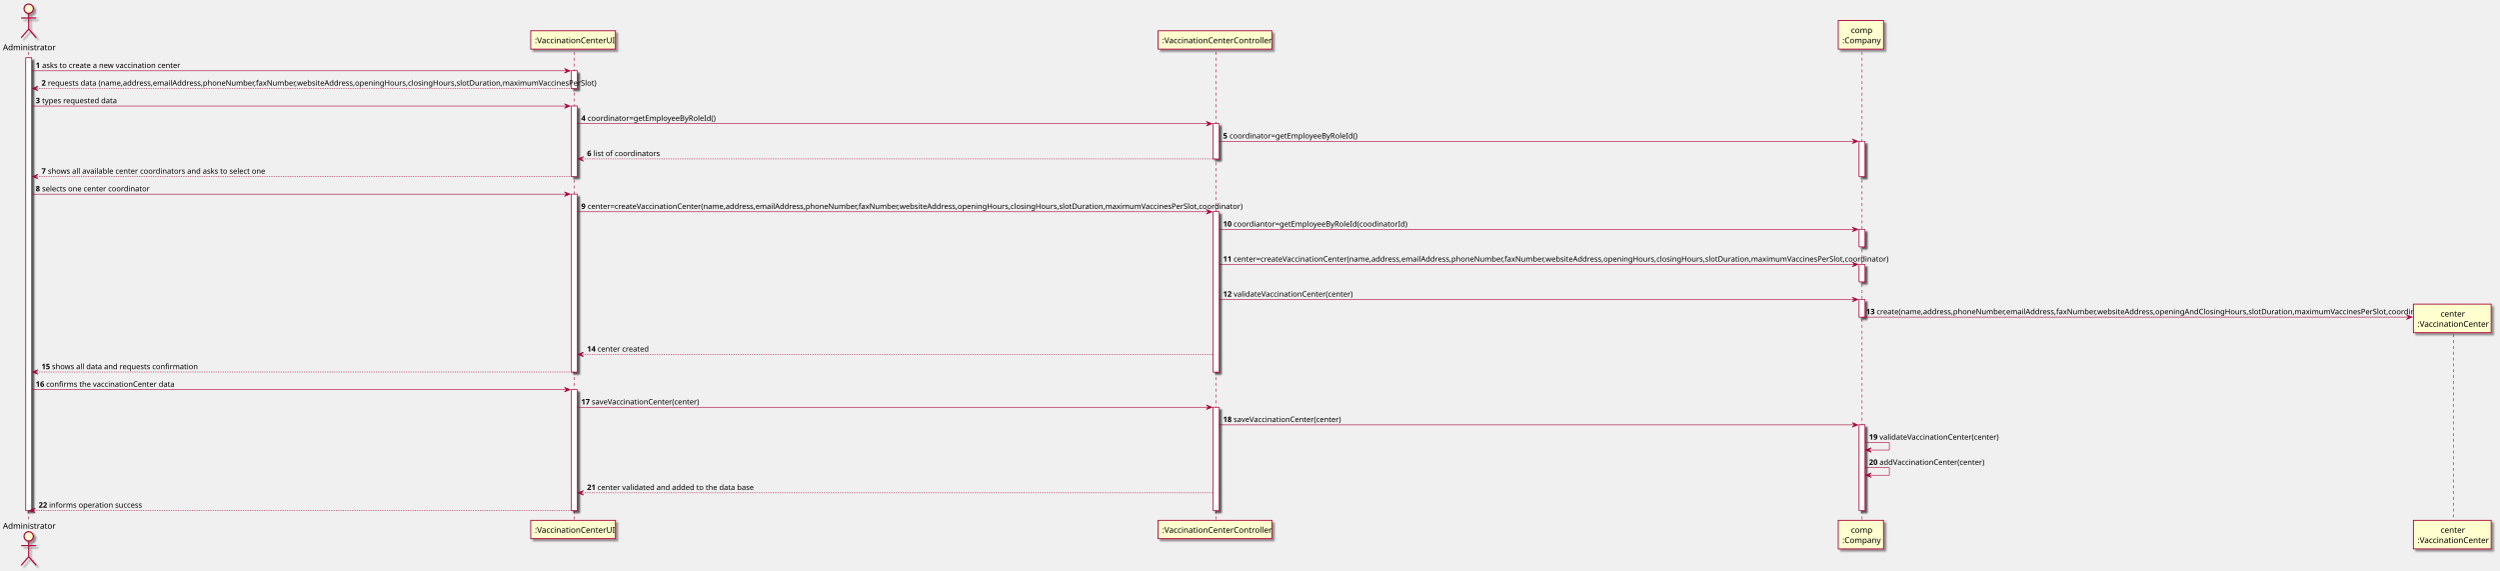
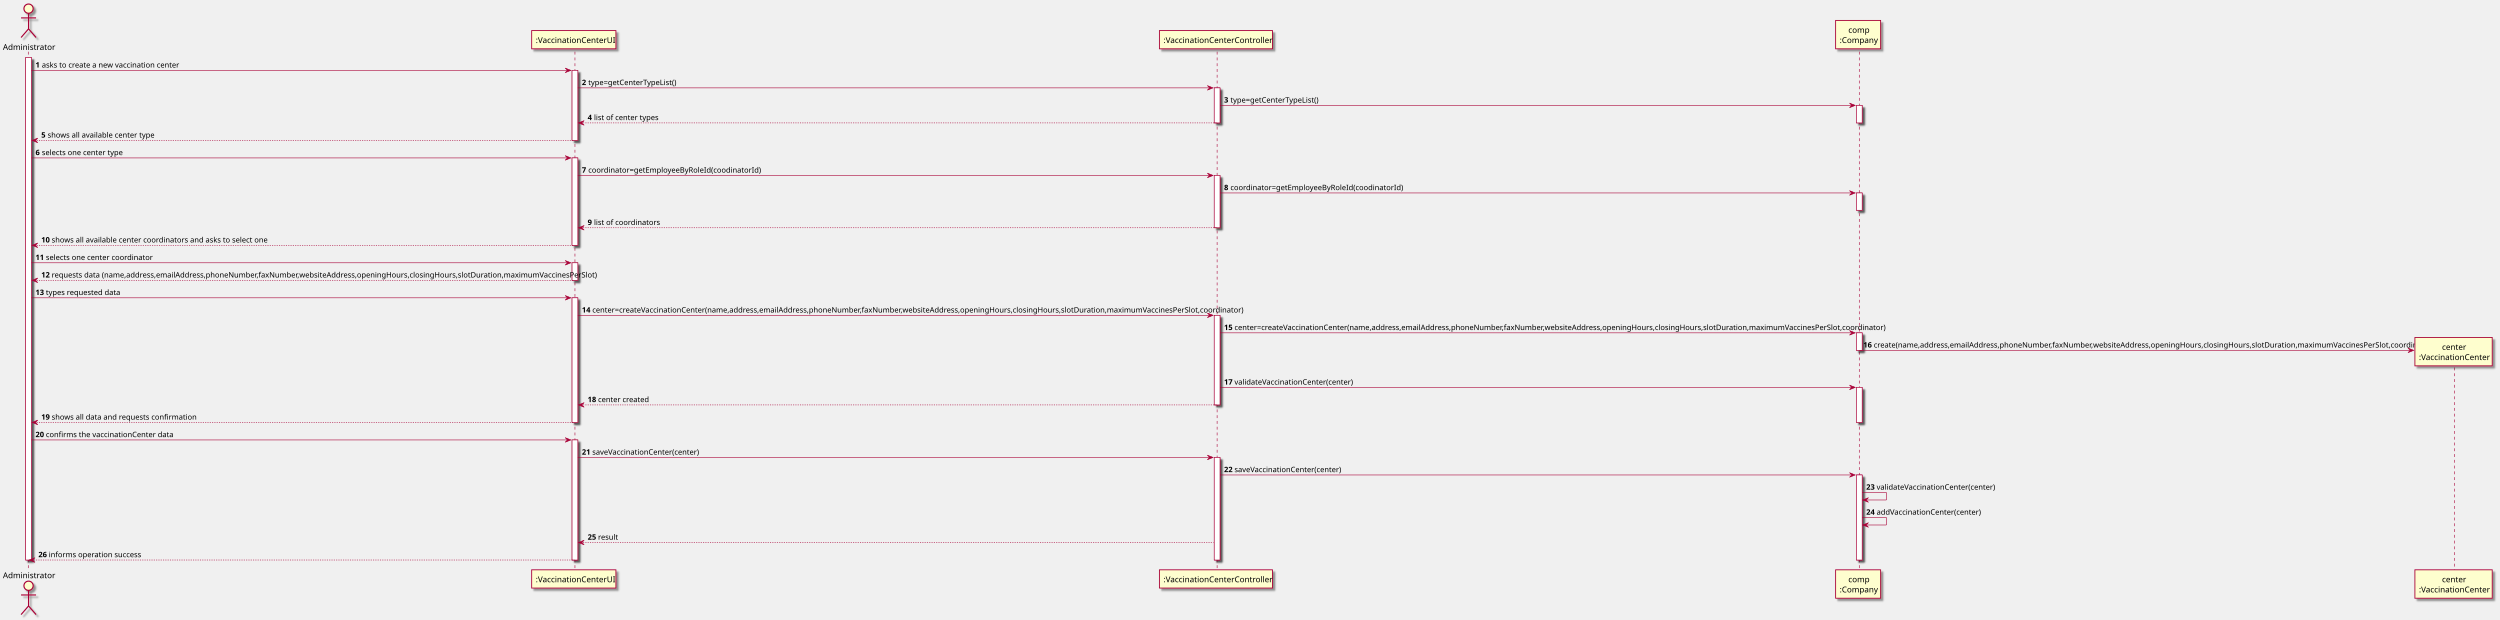
- <svg xmlns="http://www.w3.org/2000/svg" contentScriptType="application/ecmascript" contentStyleType="text/css" height="982px" preserveAspectRatio="none" style="width:4306px;height:982px;background:#FFFFFF;" version="1.1" viewBox="0 0 4306 982" width="4306px" zoomAndPan="magnify">
+ <svg xmlns="http://www.w3.org/2000/svg" contentScriptType="application/ecmascript" contentStyleType="text/css" height="1074px" preserveAspectRatio="none" style="width:4333px;height:1074px;background:#FFFFFF;" version="1.1" viewBox="0 0 4333 1074" width="4333px" zoomAndPan="magnify">
  <defs>
-     <filter height="300%" id="fwfasmunffgf4" width="300%" x="-1" y="-1">
+     <filter height="300%" id="f1hlmg6zizc2em" width="300%" x="-1" y="-1">
      <feGaussianBlur result="blurOut" stdDeviation="2.0" />
      <feColorMatrix in="blurOut" result="blurOut2" type="matrix" values="0 0 0 0 0 0 0 0 0 0 0 0 0 0 0 0 0 0 .4 0" />
      <feOffset dx="4.0" dy="4.0" in="blurOut2" result="blurOut3" />
      <feBlend in="SourceGraphic" in2="blurOut3" mode="normal" />
    </filter>
  </defs>
  <g>
-     <rect fill="#FFFFFF" filter="url(#fwfasmunffgf4)" height="779.602" style="stroke:#A80036;stroke-width:1.0;" width="10" x="44.5" y="99.609" />
-     <rect fill="#FFFFFF" filter="url(#fwfasmunffgf4)" height="30.352" style="stroke:#A80036;stroke-width:1.0;" width="10" x="984.5" y="121.961" />
-     <rect fill="#FFFFFF" filter="url(#fwfasmunffgf4)" height="121.406" style="stroke:#A80036;stroke-width:1.0;" width="10" x="984.5" y="182.664" />
-     <rect fill="#FFFFFF" filter="url(#fwfasmunffgf4)" height="306.328" style="stroke:#A80036;stroke-width:1.0;" width="10" x="984.5" y="334.422" />
-     <rect fill="#FFFFFF" filter="url(#fwfasmunffgf4)" height="208.109" style="stroke:#A80036;stroke-width:1.0;" width="10" x="984.5" y="671.102" />
-     <rect fill="#FFFFFF" filter="url(#fwfasmunffgf4)" height="60.703" style="stroke:#A80036;stroke-width:1.0;" width="10" x="2090.5" y="213.016" />
-     <rect fill="#FFFFFF" filter="url(#fwfasmunffgf4)" height="275.977" style="stroke:#A80036;stroke-width:1.0;" width="10" x="2090.5" y="364.773" />
-     <rect fill="#FFFFFF" filter="url(#fwfasmunffgf4)" height="177.758" style="stroke:#A80036;stroke-width:1.0;" width="10" x="2090.5" y="701.453" />
-     <rect fill="#FFFFFF" filter="url(#fwfasmunffgf4)" height="60.703" style="stroke:#A80036;stroke-width:1.0;" width="10" x="3203.5" y="243.367" />
-     <rect fill="#FFFFFF" filter="url(#fwfasmunffgf4)" height="30" style="stroke:#A80036;stroke-width:1.0;" width="10" x="3203.5" y="395.125" />
-     <rect fill="#FFFFFF" filter="url(#fwfasmunffgf4)" height="30" style="stroke:#A80036;stroke-width:1.0;" width="10" x="3203.5" y="455.477" />
-     <rect fill="#FFFFFF" filter="url(#fwfasmunffgf4)" height="30.352" style="stroke:#A80036;stroke-width:1.0;" width="10" x="3203.5" y="515.828" />
-     <rect fill="#FFFFFF" filter="url(#fwfasmunffgf4)" height="147.406" style="stroke:#A80036;stroke-width:1.0;" width="10" x="3203.5" y="731.805" />
-     <line style="stroke:#A80036;stroke-width:1.0;stroke-dasharray:5.0,5.0;" x1="49" x2="49" y1="89.609" y2="897.211" />
-     <line style="stroke:#A80036;stroke-width:1.0;stroke-dasharray:5.0,5.0;" x1="989.5" x2="989.5" y1="89.609" y2="897.211" />
-     <line style="stroke:#A80036;stroke-width:1.0;stroke-dasharray:5.0,5.0;" x1="2095.5" x2="2095.5" y1="89.609" y2="897.211" />
-     <line style="stroke:#A80036;stroke-width:1.0;stroke-dasharray:5.0,5.0;" x1="3208.5" x2="3208.5" y1="89.609" y2="897.211" />
-     <line style="stroke:#A80036;stroke-width:1.0;stroke-dasharray:5.0,5.0;" x1="4227.5" x2="4227.5" y1="565.938" y2="897.211" />
+     <rect fill="#FFFFFF" filter="url(#f1hlmg6zizc2em)" height="871.008" style="stroke:#A80036;stroke-width:1.0;" width="10" x="44.5" y="99.609" />
+     <rect fill="#FFFFFF" filter="url(#f1hlmg6zizc2em)" height="121.406" style="stroke:#A80036;stroke-width:1.0;" width="10" x="991.5" y="121.961" />
+     <rect fill="#FFFFFF" filter="url(#f1hlmg6zizc2em)" height="151.406" style="stroke:#A80036;stroke-width:1.0;" width="10" x="991.5" y="273.719" />
+     <rect fill="#FFFFFF" filter="url(#f1hlmg6zizc2em)" height="30.352" style="stroke:#A80036;stroke-width:1.0;" width="10" x="991.5" y="455.477" />
+     <rect fill="#FFFFFF" filter="url(#f1hlmg6zizc2em)" height="215.977" style="stroke:#A80036;stroke-width:1.0;" width="10" x="991.5" y="516.18" />
+     <rect fill="#FFFFFF" filter="url(#f1hlmg6zizc2em)" height="208.109" style="stroke:#A80036;stroke-width:1.0;" width="10" x="991.5" y="762.508" />
+     <rect fill="#FFFFFF" filter="url(#f1hlmg6zizc2em)" height="60.703" style="stroke:#A80036;stroke-width:1.0;" width="10" x="2104.5" y="152.312" />
+     <rect fill="#FFFFFF" filter="url(#f1hlmg6zizc2em)" height="90.703" style="stroke:#A80036;stroke-width:1.0;" width="10" x="2104.5" y="304.07" />
+     <rect fill="#FFFFFF" filter="url(#f1hlmg6zizc2em)" height="155.273" style="stroke:#A80036;stroke-width:1.0;" width="10" x="2104.5" y="546.531" />
+     <rect fill="#FFFFFF" filter="url(#f1hlmg6zizc2em)" height="177.758" style="stroke:#A80036;stroke-width:1.0;" width="10" x="2104.5" y="792.859" />
+     <rect fill="#FFFFFF" filter="url(#f1hlmg6zizc2em)" height="30.352" style="stroke:#A80036;stroke-width:1.0;" width="10" x="3217.5" y="182.664" />
+     <rect fill="#FFFFFF" filter="url(#f1hlmg6zizc2em)" height="30" style="stroke:#A80036;stroke-width:1.0;" width="10" x="3217.5" y="334.422" />
+     <rect fill="#FFFFFF" filter="url(#f1hlmg6zizc2em)" height="30.352" style="stroke:#A80036;stroke-width:1.0;" width="10" x="3217.5" y="576.883" />
+     <rect fill="#FFFFFF" filter="url(#f1hlmg6zizc2em)" height="60.703" style="stroke:#A80036;stroke-width:1.0;" width="10" x="3217.5" y="671.453" />
+     <rect fill="#FFFFFF" filter="url(#f1hlmg6zizc2em)" height="147.406" style="stroke:#A80036;stroke-width:1.0;" width="10" x="3217.5" y="823.211" />
+     <line style="stroke:#A80036;stroke-width:1.0;stroke-dasharray:5.0,5.0;" x1="49" x2="49" y1="89.609" y2="988.617" />
+     <line style="stroke:#A80036;stroke-width:1.0;stroke-dasharray:5.0,5.0;" x1="996.5" x2="996.5" y1="89.609" y2="988.617" />
+     <line style="stroke:#A80036;stroke-width:1.0;stroke-dasharray:5.0,5.0;" x1="2109.5" x2="2109.5" y1="89.609" y2="988.617" />
+     <line style="stroke:#A80036;stroke-width:1.0;stroke-dasharray:5.0,5.0;" x1="3222.5" x2="3222.5" y1="89.609" y2="988.617" />
+     <line style="stroke:#A80036;stroke-width:1.0;stroke-dasharray:5.0,5.0;" x1="4254.5" x2="4254.5" y1="626.992" y2="988.617" />
    <text fill="#000000" font-family="sans-serif" font-size="14" lengthAdjust="spacing" textLength="83" x="5" y="86.533">Administrator</text>
-     <ellipse cx="49.5" cy="15" fill="#FEFECE" filter="url(#fwfasmunffgf4)" rx="8" ry="8" style="stroke:#A80036;stroke-width:2.0;" />
-     <path d="M49.5,23 L49.5,50 M36.5,31 L62.5,31 M49.5,50 L36.5,65 M49.5,50 L62.5,65 " fill="none" filter="url(#fwfasmunffgf4)" style="stroke:#A80036;stroke-width:2.0;" />
-     <text fill="#000000" font-family="sans-serif" font-size="14" lengthAdjust="spacing" textLength="83" x="5" y="910.744">Administrator</text>
-     <ellipse cx="49.5" cy="923.82" fill="#FEFECE" filter="url(#fwfasmunffgf4)" rx="8" ry="8" style="stroke:#A80036;stroke-width:2.0;" />
-     <path d="M49.5,931.82 L49.5,958.82 M36.5,939.82 L62.5,939.82 M49.5,958.82 L36.5,973.82 M49.5,958.82 L62.5,973.82 " fill="none" filter="url(#fwfasmunffgf4)" style="stroke:#A80036;stroke-width:2.0;" />
-     <rect fill="#FEFECE" filter="url(#fwfasmunffgf4)" height="31.609" style="stroke:#A80036;stroke-width:1.5;" width="146" x="914.5" y="53" />
-     <text fill="#000000" font-family="sans-serif" font-size="14" lengthAdjust="spacing" textLength="132" x="921.5" y="74.533">:VaccinationCenterUI</text>
-     <rect fill="#FEFECE" filter="url(#fwfasmunffgf4)" height="31.609" style="stroke:#A80036;stroke-width:1.5;" width="146" x="914.5" y="896.211" />
-     <text fill="#000000" font-family="sans-serif" font-size="14" lengthAdjust="spacing" textLength="132" x="921.5" y="917.744">:VaccinationCenterUI</text>
-     <rect fill="#FEFECE" filter="url(#fwfasmunffgf4)" height="31.609" style="stroke:#A80036;stroke-width:1.5;" width="196" x="1995.5" y="53" />
-     <text fill="#000000" font-family="sans-serif" font-size="14" lengthAdjust="spacing" textLength="182" x="2002.5" y="74.533">:VaccinationCenterController</text>
-     <rect fill="#FEFECE" filter="url(#fwfasmunffgf4)" height="31.609" style="stroke:#A80036;stroke-width:1.5;" width="196" x="1995.5" y="896.211" />
-     <text fill="#000000" font-family="sans-serif" font-size="14" lengthAdjust="spacing" textLength="182" x="2002.5" y="917.744">:VaccinationCenterController</text>
-     <rect fill="#FEFECE" filter="url(#fwfasmunffgf4)" height="49.219" style="stroke:#A80036;stroke-width:1.5;" width="78" x="3167.5" y="35.391" />
-     <text fill="#000000" font-family="sans-serif" font-size="14" lengthAdjust="spacing" textLength="34" x="3189.5" y="56.924">comp</text>
-     <text fill="#000000" font-family="sans-serif" font-size="14" lengthAdjust="spacing" textLength="64" x="3174.5" y="74.533">:Company</text>
-     <rect fill="#FEFECE" filter="url(#fwfasmunffgf4)" height="49.219" style="stroke:#A80036;stroke-width:1.5;" width="78" x="3167.5" y="896.211" />
-     <text fill="#000000" font-family="sans-serif" font-size="14" lengthAdjust="spacing" textLength="34" x="3189.5" y="917.744">comp</text>
-     <text fill="#000000" font-family="sans-serif" font-size="14" lengthAdjust="spacing" textLength="64" x="3174.5" y="935.354">:Company</text>
-     <rect fill="#FEFECE" filter="url(#fwfasmunffgf4)" height="49.219" style="stroke:#A80036;stroke-width:1.5;" width="134" x="4158.5" y="896.211" />
-     <text fill="#000000" font-family="sans-serif" font-size="14" lengthAdjust="spacing" textLength="40" x="4205.5" y="917.744">center</text>
-     <text fill="#000000" font-family="sans-serif" font-size="14" lengthAdjust="spacing" textLength="120" x="4165.5" y="935.354">:VaccinationCenter</text>
-     <rect fill="#FFFFFF" filter="url(#fwfasmunffgf4)" height="779.602" style="stroke:#A80036;stroke-width:1.0;" width="10" x="44.5" y="99.609" />
-     <rect fill="#FFFFFF" filter="url(#fwfasmunffgf4)" height="30.352" style="stroke:#A80036;stroke-width:1.0;" width="10" x="984.5" y="121.961" />
-     <rect fill="#FFFFFF" filter="url(#fwfasmunffgf4)" height="121.406" style="stroke:#A80036;stroke-width:1.0;" width="10" x="984.5" y="182.664" />
-     <rect fill="#FFFFFF" filter="url(#fwfasmunffgf4)" height="306.328" style="stroke:#A80036;stroke-width:1.0;" width="10" x="984.5" y="334.422" />
-     <rect fill="#FFFFFF" filter="url(#fwfasmunffgf4)" height="208.109" style="stroke:#A80036;stroke-width:1.0;" width="10" x="984.5" y="671.102" />
-     <rect fill="#FFFFFF" filter="url(#fwfasmunffgf4)" height="60.703" style="stroke:#A80036;stroke-width:1.0;" width="10" x="2090.5" y="213.016" />
-     <rect fill="#FFFFFF" filter="url(#fwfasmunffgf4)" height="275.977" style="stroke:#A80036;stroke-width:1.0;" width="10" x="2090.5" y="364.773" />
-     <rect fill="#FFFFFF" filter="url(#fwfasmunffgf4)" height="177.758" style="stroke:#A80036;stroke-width:1.0;" width="10" x="2090.5" y="701.453" />
-     <rect fill="#FFFFFF" filter="url(#fwfasmunffgf4)" height="60.703" style="stroke:#A80036;stroke-width:1.0;" width="10" x="3203.5" y="243.367" />
-     <rect fill="#FFFFFF" filter="url(#fwfasmunffgf4)" height="30" style="stroke:#A80036;stroke-width:1.0;" width="10" x="3203.5" y="395.125" />
-     <rect fill="#FFFFFF" filter="url(#fwfasmunffgf4)" height="30" style="stroke:#A80036;stroke-width:1.0;" width="10" x="3203.5" y="455.477" />
-     <rect fill="#FFFFFF" filter="url(#fwfasmunffgf4)" height="30.352" style="stroke:#A80036;stroke-width:1.0;" width="10" x="3203.5" y="515.828" />
-     <rect fill="#FFFFFF" filter="url(#fwfasmunffgf4)" height="147.406" style="stroke:#A80036;stroke-width:1.0;" width="10" x="3203.5" y="731.805" />
-     <polygon fill="#A80036" points="972.5,117.961,982.5,121.961,972.5,125.961,976.5,121.961" style="stroke:#A80036;stroke-width:1.0;" />
-     <line style="stroke:#A80036;stroke-width:1.0;" x1="54.5" x2="978.5" y1="121.961" y2="121.961" />
+     <ellipse cx="49.5" cy="15" fill="#FEFECE" filter="url(#f1hlmg6zizc2em)" rx="8" ry="8" style="stroke:#A80036;stroke-width:2.0;" />
+     <path d="M49.5,23 L49.5,50 M36.5,31 L62.5,31 M49.5,50 L36.5,65 M49.5,50 L62.5,65 " fill="none" filter="url(#f1hlmg6zizc2em)" style="stroke:#A80036;stroke-width:2.0;" />
+     <text fill="#000000" font-family="sans-serif" font-size="14" lengthAdjust="spacing" textLength="83" x="5" y="1002.15">Administrator</text>
+     <ellipse cx="49.5" cy="1015.227" fill="#FEFECE" filter="url(#f1hlmg6zizc2em)" rx="8" ry="8" style="stroke:#A80036;stroke-width:2.0;" />
+     <path d="M49.5,1023.227 L49.5,1050.227 M36.5,1031.227 L62.5,1031.227 M49.5,1050.227 L36.5,1065.227 M49.5,1050.227 L62.5,1065.227 " fill="none" filter="url(#f1hlmg6zizc2em)" style="stroke:#A80036;stroke-width:2.0;" />
+     <rect fill="#FEFECE" filter="url(#f1hlmg6zizc2em)" height="31.609" style="stroke:#A80036;stroke-width:1.5;" width="146" x="921.5" y="53" />
+     <text fill="#000000" font-family="sans-serif" font-size="14" lengthAdjust="spacing" textLength="132" x="928.5" y="74.533">:VaccinationCenterUI</text>
+     <rect fill="#FEFECE" filter="url(#f1hlmg6zizc2em)" height="31.609" style="stroke:#A80036;stroke-width:1.5;" width="146" x="921.5" y="987.617" />
+     <text fill="#000000" font-family="sans-serif" font-size="14" lengthAdjust="spacing" textLength="132" x="928.5" y="1009.15">:VaccinationCenterUI</text>
+     <rect fill="#FEFECE" filter="url(#f1hlmg6zizc2em)" height="31.609" style="stroke:#A80036;stroke-width:1.5;" width="196" x="2009.5" y="53" />
+     <text fill="#000000" font-family="sans-serif" font-size="14" lengthAdjust="spacing" textLength="182" x="2016.5" y="74.533">:VaccinationCenterController</text>
+     <rect fill="#FEFECE" filter="url(#f1hlmg6zizc2em)" height="31.609" style="stroke:#A80036;stroke-width:1.5;" width="196" x="2009.5" y="987.617" />
+     <text fill="#000000" font-family="sans-serif" font-size="14" lengthAdjust="spacing" textLength="182" x="2016.5" y="1009.15">:VaccinationCenterController</text>
+     <rect fill="#FEFECE" filter="url(#f1hlmg6zizc2em)" height="49.219" style="stroke:#A80036;stroke-width:1.5;" width="78" x="3181.5" y="35.391" />
+     <text fill="#000000" font-family="sans-serif" font-size="14" lengthAdjust="spacing" textLength="34" x="3203.5" y="56.924">comp</text>
+     <text fill="#000000" font-family="sans-serif" font-size="14" lengthAdjust="spacing" textLength="64" x="3188.5" y="74.533">:Company</text>
+     <rect fill="#FEFECE" filter="url(#f1hlmg6zizc2em)" height="49.219" style="stroke:#A80036;stroke-width:1.5;" width="78" x="3181.5" y="987.617" />
+     <text fill="#000000" font-family="sans-serif" font-size="14" lengthAdjust="spacing" textLength="34" x="3203.5" y="1009.15">comp</text>
+     <text fill="#000000" font-family="sans-serif" font-size="14" lengthAdjust="spacing" textLength="64" x="3188.5" y="1026.76">:Company</text>
+     <rect fill="#FEFECE" filter="url(#f1hlmg6zizc2em)" height="49.219" style="stroke:#A80036;stroke-width:1.5;" width="134" x="4185.5" y="987.617" />
+     <text fill="#000000" font-family="sans-serif" font-size="14" lengthAdjust="spacing" textLength="40" x="4232.5" y="1009.15">center</text>
+     <text fill="#000000" font-family="sans-serif" font-size="14" lengthAdjust="spacing" textLength="120" x="4192.5" y="1026.76">:VaccinationCenter</text>
+     <rect fill="#FFFFFF" filter="url(#f1hlmg6zizc2em)" height="871.008" style="stroke:#A80036;stroke-width:1.0;" width="10" x="44.5" y="99.609" />
+     <rect fill="#FFFFFF" filter="url(#f1hlmg6zizc2em)" height="121.406" style="stroke:#A80036;stroke-width:1.0;" width="10" x="991.5" y="121.961" />
+     <rect fill="#FFFFFF" filter="url(#f1hlmg6zizc2em)" height="151.406" style="stroke:#A80036;stroke-width:1.0;" width="10" x="991.5" y="273.719" />
+     <rect fill="#FFFFFF" filter="url(#f1hlmg6zizc2em)" height="30.352" style="stroke:#A80036;stroke-width:1.0;" width="10" x="991.5" y="455.477" />
+     <rect fill="#FFFFFF" filter="url(#f1hlmg6zizc2em)" height="215.977" style="stroke:#A80036;stroke-width:1.0;" width="10" x="991.5" y="516.18" />
+     <rect fill="#FFFFFF" filter="url(#f1hlmg6zizc2em)" height="208.109" style="stroke:#A80036;stroke-width:1.0;" width="10" x="991.5" y="762.508" />
+     <rect fill="#FFFFFF" filter="url(#f1hlmg6zizc2em)" height="60.703" style="stroke:#A80036;stroke-width:1.0;" width="10" x="2104.5" y="152.312" />
+     <rect fill="#FFFFFF" filter="url(#f1hlmg6zizc2em)" height="90.703" style="stroke:#A80036;stroke-width:1.0;" width="10" x="2104.5" y="304.07" />
+     <rect fill="#FFFFFF" filter="url(#f1hlmg6zizc2em)" height="155.273" style="stroke:#A80036;stroke-width:1.0;" width="10" x="2104.5" y="546.531" />
+     <rect fill="#FFFFFF" filter="url(#f1hlmg6zizc2em)" height="177.758" style="stroke:#A80036;stroke-width:1.0;" width="10" x="2104.5" y="792.859" />
+     <rect fill="#FFFFFF" filter="url(#f1hlmg6zizc2em)" height="30.352" style="stroke:#A80036;stroke-width:1.0;" width="10" x="3217.5" y="182.664" />
+     <rect fill="#FFFFFF" filter="url(#f1hlmg6zizc2em)" height="30" style="stroke:#A80036;stroke-width:1.0;" width="10" x="3217.5" y="334.422" />
+     <rect fill="#FFFFFF" filter="url(#f1hlmg6zizc2em)" height="30.352" style="stroke:#A80036;stroke-width:1.0;" width="10" x="3217.5" y="576.883" />
+     <rect fill="#FFFFFF" filter="url(#f1hlmg6zizc2em)" height="60.703" style="stroke:#A80036;stroke-width:1.0;" width="10" x="3217.5" y="671.453" />
+     <rect fill="#FFFFFF" filter="url(#f1hlmg6zizc2em)" height="147.406" style="stroke:#A80036;stroke-width:1.0;" width="10" x="3217.5" y="823.211" />
+     <polygon fill="#A80036" points="979.5,117.961,989.5,121.961,979.5,125.961,983.5,121.961" style="stroke:#A80036;stroke-width:1.0;" />
+     <line style="stroke:#A80036;stroke-width:1.0;" x1="54.5" x2="985.5" y1="121.961" y2="121.961" />
    <text fill="#000000" font-family="sans-serif" font-size="13" font-weight="bold" lengthAdjust="spacing" textLength="7" x="61.5" y="117.105">1</text>
    <text fill="#000000" font-family="sans-serif" font-size="13" lengthAdjust="spacing" textLength="229" x="72.5" y="117.105">asks to create a new vaccination center</text>
-     <polygon fill="#A80036" points="65.5,148.312,55.5,152.312,65.5,156.312,61.5,152.312" style="stroke:#A80036;stroke-width:1.0;" />
-     <line style="stroke:#A80036;stroke-width:1.0;stroke-dasharray:2.0,2.0;" x1="59.5" x2="988.5" y1="152.312" y2="152.312" />
-     <text fill="#000000" font-family="sans-serif" font-size="13" font-weight="bold" lengthAdjust="spacing" textLength="7" x="71.5" y="147.456">2</text>
-     <text fill="#000000" font-family="sans-serif" font-size="13" lengthAdjust="spacing" textLength="895" x="82.5" y="147.456">requests data (name,address,emailAddress,phoneNumber,faxNumber,websiteAddress,openingHours,closingHours,slotDuration,maximumVaccinesPerSlot)</text>
-     <polygon fill="#A80036" points="972.5,178.664,982.5,182.664,972.5,186.664,976.5,182.664" style="stroke:#A80036;stroke-width:1.0;" />
-     <line style="stroke:#A80036;stroke-width:1.0;" x1="54.5" x2="978.5" y1="182.664" y2="182.664" />
-     <text fill="#000000" font-family="sans-serif" font-size="13" font-weight="bold" lengthAdjust="spacing" textLength="7" x="61.5" y="177.808">3</text>
-     <text fill="#000000" font-family="sans-serif" font-size="13" lengthAdjust="spacing" textLength="122" x="72.5" y="177.808">types requested data</text>
-     <polygon fill="#A80036" points="2078.5,209.016,2088.5,213.016,2078.5,217.016,2082.5,213.016" style="stroke:#A80036;stroke-width:1.0;" />
-     <line style="stroke:#A80036;stroke-width:1.0;" x1="994.5" x2="2084.5" y1="213.016" y2="213.016" />
-     <text fill="#000000" font-family="sans-serif" font-size="13" font-weight="bold" lengthAdjust="spacing" textLength="7" x="1001.5" y="208.159">4</text>
-     <text fill="#000000" font-family="sans-serif" font-size="13" lengthAdjust="spacing" textLength="208" x="1012.5" y="208.159">coordinator=getEmployeeByRoleId()</text>
-     <polygon fill="#A80036" points="3191.5,239.367,3201.5,243.367,3191.5,247.367,3195.5,243.367" style="stroke:#A80036;stroke-width:1.0;" />
-     <line style="stroke:#A80036;stroke-width:1.0;" x1="2100.5" x2="3197.5" y1="243.367" y2="243.367" />
-     <text fill="#000000" font-family="sans-serif" font-size="13" font-weight="bold" lengthAdjust="spacing" textLength="7" x="2107.5" y="238.511">5</text>
-     <text fill="#000000" font-family="sans-serif" font-size="13" lengthAdjust="spacing" textLength="208" x="2118.5" y="238.511">coordinator=getEmployeeByRoleId()</text>
-     <polygon fill="#A80036" points="1005.5,269.719,995.5,273.719,1005.5,277.719,1001.5,273.719" style="stroke:#A80036;stroke-width:1.0;" />
-     <line style="stroke:#A80036;stroke-width:1.0;stroke-dasharray:2.0,2.0;" x1="999.5" x2="2094.5" y1="273.719" y2="273.719" />
-     <text fill="#000000" font-family="sans-serif" font-size="13" font-weight="bold" lengthAdjust="spacing" textLength="7" x="1011.5" y="268.862">6</text>
-     <text fill="#000000" font-family="sans-serif" font-size="13" lengthAdjust="spacing" textLength="106" x="1022.5" y="268.862">list of coordinators</text>
-     <polygon fill="#A80036" points="65.5,300.07,55.5,304.07,65.5,308.07,61.5,304.07" style="stroke:#A80036;stroke-width:1.0;" />
-     <line style="stroke:#A80036;stroke-width:1.0;stroke-dasharray:2.0,2.0;" x1="59.5" x2="988.5" y1="304.07" y2="304.07" />
-     <text fill="#000000" font-family="sans-serif" font-size="13" font-weight="bold" lengthAdjust="spacing" textLength="7" x="71.5" y="299.214">7</text>
-     <text fill="#000000" font-family="sans-serif" font-size="13" lengthAdjust="spacing" textLength="358" x="82.5" y="299.214">shows all available center coordinators and asks to select one</text>
-     <polygon fill="#A80036" points="972.5,330.422,982.5,334.422,972.5,338.422,976.5,334.422" style="stroke:#A80036;stroke-width:1.0;" />
-     <line style="stroke:#A80036;stroke-width:1.0;" x1="54.5" x2="978.5" y1="334.422" y2="334.422" />
-     <text fill="#000000" font-family="sans-serif" font-size="13" font-weight="bold" lengthAdjust="spacing" textLength="7" x="61.5" y="329.565">8</text>
-     <text fill="#000000" font-family="sans-serif" font-size="13" lengthAdjust="spacing" textLength="175" x="72.5" y="329.565">selects one center coordinator</text>
-     <polygon fill="#A80036" points="2078.5,360.773,2088.5,364.773,2078.5,368.773,2082.5,364.773" style="stroke:#A80036;stroke-width:1.0;" />
-     <line style="stroke:#A80036;stroke-width:1.0;" x1="994.5" x2="2084.5" y1="364.773" y2="364.773" />
-     <text fill="#000000" font-family="sans-serif" font-size="13" font-weight="bold" lengthAdjust="spacing" textLength="7" x="1001.5" y="359.917">9</text>
-     <text fill="#000000" font-family="sans-serif" font-size="13" lengthAdjust="spacing" textLength="1066" x="1012.5" y="359.917">center=createVaccinationCenter(name,address,emailAddress,phoneNumber,faxNumber,websiteAddress,openingHours,closingHours,slotDuration,maximumVaccinesPerSlot,coordinator)</text>
-     <polygon fill="#A80036" points="3191.5,391.125,3201.5,395.125,3191.5,399.125,3195.5,395.125" style="stroke:#A80036;stroke-width:1.0;" />
-     <line style="stroke:#A80036;stroke-width:1.0;" x1="2100.5" x2="3197.5" y1="395.125" y2="395.125" />
-     <text fill="#000000" font-family="sans-serif" font-size="13" font-weight="bold" lengthAdjust="spacing" textLength="14" x="2107.5" y="390.269">10</text>
-     <text fill="#000000" font-family="sans-serif" font-size="13" lengthAdjust="spacing" textLength="278" x="2125.5" y="390.269">coordiantor=getEmployeeByRoleId(coodinatorId)</text>
-     <polygon fill="#A80036" points="3191.5,451.477,3201.5,455.477,3191.5,459.477,3195.5,455.477" style="stroke:#A80036;stroke-width:1.0;" />
-     <line style="stroke:#A80036;stroke-width:1.0;" x1="2100.5" x2="3197.5" y1="455.477" y2="455.477" />
-     <text fill="#000000" font-family="sans-serif" font-size="13" font-weight="bold" lengthAdjust="spacing" textLength="14" x="2107.5" y="450.62">11</text>
-     <text fill="#000000" font-family="sans-serif" font-size="13" lengthAdjust="spacing" textLength="1066" x="2125.5" y="450.62">center=createVaccinationCenter(name,address,emailAddress,phoneNumber,faxNumber,websiteAddress,openingHours,closingHours,slotDuration,maximumVaccinesPerSlot,coordinator)</text>
-     <polygon fill="#A80036" points="3191.5,511.828,3201.5,515.828,3191.5,519.828,3195.5,515.828" style="stroke:#A80036;stroke-width:1.0;" />
-     <line style="stroke:#A80036;stroke-width:1.0;" x1="2100.5" x2="3197.5" y1="515.828" y2="515.828" />
-     <text fill="#000000" font-family="sans-serif" font-size="13" font-weight="bold" lengthAdjust="spacing" textLength="14" x="2107.5" y="510.972">12</text>
-     <text fill="#000000" font-family="sans-serif" font-size="13" lengthAdjust="spacing" textLength="193" x="2125.5" y="510.972">validateVaccinationCenter(center)</text>
-     <polygon fill="#A80036" points="4146.5,542.18,4156.5,546.18,4146.5,550.18,4150.5,546.18" style="stroke:#A80036;stroke-width:1.0;" />
-     <line style="stroke:#A80036;stroke-width:1.0;" x1="3208.5" x2="4152.5" y1="546.18" y2="546.18" />
-     <text fill="#000000" font-family="sans-serif" font-size="13" font-weight="bold" lengthAdjust="spacing" textLength="14" x="3215.5" y="541.323">13</text>
-     <text fill="#000000" font-family="sans-serif" font-size="13" lengthAdjust="spacing" textLength="903" x="3233.5" y="541.323">create(name,address,phoneNumber,emailAddress,faxNumber,websiteAddress,openingAndClosingHours,slotDuration,maximumVaccinesPerSlot,coordinator)</text>
-     <rect fill="#FEFECE" filter="url(#fwfasmunffgf4)" height="49.219" style="stroke:#A80036;stroke-width:1.5;" width="134" x="4158.5" y="523.828" />
-     <text fill="#000000" font-family="sans-serif" font-size="14" lengthAdjust="spacing" textLength="40" x="4205.5" y="545.361">center</text>
-     <text fill="#000000" font-family="sans-serif" font-size="14" lengthAdjust="spacing" textLength="120" x="4165.5" y="562.971">:VaccinationCenter</text>
-     <polygon fill="#A80036" points="1005.5,606.398,995.5,610.398,1005.5,614.398,1001.5,610.398" style="stroke:#A80036;stroke-width:1.0;" />
-     <line style="stroke:#A80036;stroke-width:1.0;stroke-dasharray:2.0,2.0;" x1="999.5" x2="2089.5" y1="610.398" y2="610.398" />
-     <text fill="#000000" font-family="sans-serif" font-size="13" font-weight="bold" lengthAdjust="spacing" textLength="14" x="1011.5" y="605.542">14</text>
-     <text fill="#000000" font-family="sans-serif" font-size="13" lengthAdjust="spacing" textLength="83" x="1029.5" y="605.542">center created</text>
-     <polygon fill="#A80036" points="65.5,636.75,55.5,640.75,65.5,644.75,61.5,640.75" style="stroke:#A80036;stroke-width:1.0;" />
-     <line style="stroke:#A80036;stroke-width:1.0;stroke-dasharray:2.0,2.0;" x1="59.5" x2="988.5" y1="640.75" y2="640.75" />
-     <text fill="#000000" font-family="sans-serif" font-size="13" font-weight="bold" lengthAdjust="spacing" textLength="14" x="71.5" y="635.894">15</text>
-     <text fill="#000000" font-family="sans-serif" font-size="13" lengthAdjust="spacing" textLength="236" x="89.5" y="635.894">shows all data and requests confirmation</text>
-     <polygon fill="#A80036" points="972.5,667.102,982.5,671.102,972.5,675.102,976.5,671.102" style="stroke:#A80036;stroke-width:1.0;" />
-     <line style="stroke:#A80036;stroke-width:1.0;" x1="54.5" x2="978.5" y1="671.102" y2="671.102" />
-     <text fill="#000000" font-family="sans-serif" font-size="13" font-weight="bold" lengthAdjust="spacing" textLength="14" x="61.5" y="666.245">16</text>
-     <text fill="#000000" font-family="sans-serif" font-size="13" lengthAdjust="spacing" textLength="206" x="79.5" y="666.245">confirms the vaccinationCenter data</text>
-     <polygon fill="#A80036" points="2078.5,697.453,2088.5,701.453,2078.5,705.453,2082.5,701.453" style="stroke:#A80036;stroke-width:1.0;" />
-     <line style="stroke:#A80036;stroke-width:1.0;" x1="994.5" x2="2084.5" y1="701.453" y2="701.453" />
-     <text fill="#000000" font-family="sans-serif" font-size="13" font-weight="bold" lengthAdjust="spacing" textLength="14" x="1001.5" y="696.597">17</text>
-     <text fill="#000000" font-family="sans-serif" font-size="13" lengthAdjust="spacing" textLength="176" x="1019.5" y="696.597">saveVaccinationCenter(center)</text>
-     <polygon fill="#A80036" points="3191.5,727.805,3201.5,731.805,3191.5,735.805,3195.5,731.805" style="stroke:#A80036;stroke-width:1.0;" />
-     <line style="stroke:#A80036;stroke-width:1.0;" x1="2100.5" x2="3197.5" y1="731.805" y2="731.805" />
-     <text fill="#000000" font-family="sans-serif" font-size="13" font-weight="bold" lengthAdjust="spacing" textLength="14" x="2107.5" y="726.948">18</text>
-     <text fill="#000000" font-family="sans-serif" font-size="13" lengthAdjust="spacing" textLength="176" x="2125.5" y="726.948">saveVaccinationCenter(center)</text>
-     <line style="stroke:#A80036;stroke-width:1.0;" x1="3213.5" x2="3255.5" y1="762.156" y2="762.156" />
-     <line style="stroke:#A80036;stroke-width:1.0;" x1="3255.5" x2="3255.5" y1="762.156" y2="775.156" />
-     <line style="stroke:#A80036;stroke-width:1.0;" x1="3214.5" x2="3255.5" y1="775.156" y2="775.156" />
-     <polygon fill="#A80036" points="3224.5,771.156,3214.5,775.156,3224.5,779.156,3220.5,775.156" style="stroke:#A80036;stroke-width:1.0;" />
-     <text fill="#000000" font-family="sans-serif" font-size="13" font-weight="bold" lengthAdjust="spacing" textLength="14" x="3220.5" y="757.3">19</text>
-     <text fill="#000000" font-family="sans-serif" font-size="13" lengthAdjust="spacing" textLength="193" x="3238.5" y="757.3">validateVaccinationCenter(center)</text>
-     <line style="stroke:#A80036;stroke-width:1.0;" x1="3213.5" x2="3255.5" y1="805.508" y2="805.508" />
-     <line style="stroke:#A80036;stroke-width:1.0;" x1="3255.5" x2="3255.5" y1="805.508" y2="818.508" />
-     <line style="stroke:#A80036;stroke-width:1.0;" x1="3214.5" x2="3255.5" y1="818.508" y2="818.508" />
-     <polygon fill="#A80036" points="3224.5,814.508,3214.5,818.508,3224.5,822.508,3220.5,818.508" style="stroke:#A80036;stroke-width:1.0;" />
-     <text fill="#000000" font-family="sans-serif" font-size="13" font-weight="bold" lengthAdjust="spacing" textLength="14" x="3220.5" y="800.651">20</text>
-     <text fill="#000000" font-family="sans-serif" font-size="13" lengthAdjust="spacing" textLength="171" x="3238.5" y="800.651">addVaccinationCenter(center)</text>
-     <polygon fill="#A80036" points="1005.5,844.859,995.5,848.859,1005.5,852.859,1001.5,848.859" style="stroke:#A80036;stroke-width:1.0;" />
-     <line style="stroke:#A80036;stroke-width:1.0;stroke-dasharray:2.0,2.0;" x1="999.5" x2="2089.5" y1="848.859" y2="848.859" />
-     <text fill="#000000" font-family="sans-serif" font-size="13" font-weight="bold" lengthAdjust="spacing" textLength="14" x="1011.5" y="844.003">21</text>
-     <text fill="#000000" font-family="sans-serif" font-size="13" lengthAdjust="spacing" textLength="252" x="1029.5" y="844.003">center validated and added to the data base</text>
-     <polygon fill="#A80036" points="60.5,875.211,50.5,879.211,60.5,883.211,56.5,879.211" style="stroke:#A80036;stroke-width:1.0;" />
-     <line style="stroke:#A80036;stroke-width:1.0;stroke-dasharray:2.0,2.0;" x1="54.5" x2="988.5" y1="879.211" y2="879.211" />
-     <text fill="#000000" font-family="sans-serif" font-size="13" font-weight="bold" lengthAdjust="spacing" textLength="14" x="66.5" y="874.355">22</text>
-     <text fill="#000000" font-family="sans-serif" font-size="13" lengthAdjust="spacing" textLength="152" x="84.5" y="874.355">informs operation success</text>
+     <polygon fill="#A80036" points="2092.5,148.312,2102.5,152.312,2092.5,156.312,2096.5,152.312" style="stroke:#A80036;stroke-width:1.0;" />
+     <line style="stroke:#A80036;stroke-width:1.0;" x1="1001.5" x2="2098.5" y1="152.312" y2="152.312" />
+     <text fill="#000000" font-family="sans-serif" font-size="13" font-weight="bold" lengthAdjust="spacing" textLength="7" x="1008.5" y="147.456">2</text>
+     <text fill="#000000" font-family="sans-serif" font-size="13" lengthAdjust="spacing" textLength="146" x="1019.5" y="147.456">type=getCenterTypeList()</text>
+     <polygon fill="#A80036" points="3205.5,178.664,3215.5,182.664,3205.5,186.664,3209.5,182.664" style="stroke:#A80036;stroke-width:1.0;" />
+     <line style="stroke:#A80036;stroke-width:1.0;" x1="2114.5" x2="3211.5" y1="182.664" y2="182.664" />
+     <text fill="#000000" font-family="sans-serif" font-size="13" font-weight="bold" lengthAdjust="spacing" textLength="7" x="2121.5" y="177.808">3</text>
+     <text fill="#000000" font-family="sans-serif" font-size="13" lengthAdjust="spacing" textLength="146" x="2132.5" y="177.808">type=getCenterTypeList()</text>
+     <polygon fill="#A80036" points="1012.5,209.016,1002.5,213.016,1012.5,217.016,1008.5,213.016" style="stroke:#A80036;stroke-width:1.0;" />
+     <line style="stroke:#A80036;stroke-width:1.0;stroke-dasharray:2.0,2.0;" x1="1006.5" x2="2108.5" y1="213.016" y2="213.016" />
+     <text fill="#000000" font-family="sans-serif" font-size="13" font-weight="bold" lengthAdjust="spacing" textLength="7" x="1018.5" y="208.159">4</text>
+     <text fill="#000000" font-family="sans-serif" font-size="13" lengthAdjust="spacing" textLength="107" x="1029.5" y="208.159">list of center types</text>
+     <polygon fill="#A80036" points="65.5,239.367,55.5,243.367,65.5,247.367,61.5,243.367" style="stroke:#A80036;stroke-width:1.0;" />
+     <line style="stroke:#A80036;stroke-width:1.0;stroke-dasharray:2.0,2.0;" x1="59.5" x2="995.5" y1="243.367" y2="243.367" />
+     <text fill="#000000" font-family="sans-serif" font-size="13" font-weight="bold" lengthAdjust="spacing" textLength="7" x="71.5" y="238.511">5</text>
+     <text fill="#000000" font-family="sans-serif" font-size="13" lengthAdjust="spacing" textLength="176" x="82.5" y="238.511">shows all available center type</text>
+     <polygon fill="#A80036" points="979.5,269.719,989.5,273.719,979.5,277.719,983.5,273.719" style="stroke:#A80036;stroke-width:1.0;" />
+     <line style="stroke:#A80036;stroke-width:1.0;" x1="54.5" x2="985.5" y1="273.719" y2="273.719" />
+     <text fill="#000000" font-family="sans-serif" font-size="13" font-weight="bold" lengthAdjust="spacing" textLength="7" x="61.5" y="268.862">6</text>
+     <text fill="#000000" font-family="sans-serif" font-size="13" lengthAdjust="spacing" textLength="136" x="72.5" y="268.862">selects one center type</text>
+     <polygon fill="#A80036" points="2092.5,300.07,2102.5,304.07,2092.5,308.07,2096.5,304.07" style="stroke:#A80036;stroke-width:1.0;" />
+     <line style="stroke:#A80036;stroke-width:1.0;" x1="1001.5" x2="2098.5" y1="304.07" y2="304.07" />
+     <text fill="#000000" font-family="sans-serif" font-size="13" font-weight="bold" lengthAdjust="spacing" textLength="7" x="1008.5" y="299.214">7</text>
+     <text fill="#000000" font-family="sans-serif" font-size="13" lengthAdjust="spacing" textLength="278" x="1019.5" y="299.214">coordinator=getEmployeeByRoleId(coodinatorId)</text>
+     <polygon fill="#A80036" points="3205.5,330.422,3215.5,334.422,3205.5,338.422,3209.5,334.422" style="stroke:#A80036;stroke-width:1.0;" />
+     <line style="stroke:#A80036;stroke-width:1.0;" x1="2114.5" x2="3211.5" y1="334.422" y2="334.422" />
+     <text fill="#000000" font-family="sans-serif" font-size="13" font-weight="bold" lengthAdjust="spacing" textLength="7" x="2121.5" y="329.565">8</text>
+     <text fill="#000000" font-family="sans-serif" font-size="13" lengthAdjust="spacing" textLength="278" x="2132.5" y="329.565">coordinator=getEmployeeByRoleId(coodinatorId)</text>
+     <polygon fill="#A80036" points="1012.5,390.773,1002.5,394.773,1012.5,398.773,1008.5,394.773" style="stroke:#A80036;stroke-width:1.0;" />
+     <line style="stroke:#A80036;stroke-width:1.0;stroke-dasharray:2.0,2.0;" x1="1006.5" x2="2108.5" y1="394.773" y2="394.773" />
+     <text fill="#000000" font-family="sans-serif" font-size="13" font-weight="bold" lengthAdjust="spacing" textLength="7" x="1018.5" y="389.917">9</text>
+     <text fill="#000000" font-family="sans-serif" font-size="13" lengthAdjust="spacing" textLength="106" x="1029.5" y="389.917">list of coordinators</text>
+     <polygon fill="#A80036" points="65.5,421.125,55.5,425.125,65.5,429.125,61.5,425.125" style="stroke:#A80036;stroke-width:1.0;" />
+     <line style="stroke:#A80036;stroke-width:1.0;stroke-dasharray:2.0,2.0;" x1="59.5" x2="995.5" y1="425.125" y2="425.125" />
+     <text fill="#000000" font-family="sans-serif" font-size="13" font-weight="bold" lengthAdjust="spacing" textLength="14" x="71.5" y="420.269">10</text>
+     <text fill="#000000" font-family="sans-serif" font-size="13" lengthAdjust="spacing" textLength="358" x="89.5" y="420.269">shows all available center coordinators and asks to select one</text>
+     <polygon fill="#A80036" points="979.5,451.477,989.5,455.477,979.5,459.477,983.5,455.477" style="stroke:#A80036;stroke-width:1.0;" />
+     <line style="stroke:#A80036;stroke-width:1.0;" x1="54.5" x2="985.5" y1="455.477" y2="455.477" />
+     <text fill="#000000" font-family="sans-serif" font-size="13" font-weight="bold" lengthAdjust="spacing" textLength="14" x="61.5" y="450.62">11</text>
+     <text fill="#000000" font-family="sans-serif" font-size="13" lengthAdjust="spacing" textLength="175" x="79.5" y="450.62">selects one center coordinator</text>
+     <polygon fill="#A80036" points="65.5,481.828,55.5,485.828,65.5,489.828,61.5,485.828" style="stroke:#A80036;stroke-width:1.0;" />
+     <line style="stroke:#A80036;stroke-width:1.0;stroke-dasharray:2.0,2.0;" x1="59.5" x2="995.5" y1="485.828" y2="485.828" />
+     <text fill="#000000" font-family="sans-serif" font-size="13" font-weight="bold" lengthAdjust="spacing" textLength="14" x="71.5" y="480.972">12</text>
+     <text fill="#000000" font-family="sans-serif" font-size="13" lengthAdjust="spacing" textLength="895" x="89.5" y="480.972">requests data (name,address,emailAddress,phoneNumber,faxNumber,websiteAddress,openingHours,closingHours,slotDuration,maximumVaccinesPerSlot)</text>
+     <polygon fill="#A80036" points="979.5,512.18,989.5,516.18,979.5,520.18,983.5,516.18" style="stroke:#A80036;stroke-width:1.0;" />
+     <line style="stroke:#A80036;stroke-width:1.0;" x1="54.5" x2="985.5" y1="516.18" y2="516.18" />
+     <text fill="#000000" font-family="sans-serif" font-size="13" font-weight="bold" lengthAdjust="spacing" textLength="14" x="61.5" y="511.323">13</text>
+     <text fill="#000000" font-family="sans-serif" font-size="13" lengthAdjust="spacing" textLength="122" x="79.5" y="511.323">types requested data</text>
+     <polygon fill="#A80036" points="2092.5,542.531,2102.5,546.531,2092.5,550.531,2096.5,546.531" style="stroke:#A80036;stroke-width:1.0;" />
+     <line style="stroke:#A80036;stroke-width:1.0;" x1="1001.5" x2="2098.5" y1="546.531" y2="546.531" />
+     <text fill="#000000" font-family="sans-serif" font-size="13" font-weight="bold" lengthAdjust="spacing" textLength="14" x="1008.5" y="541.675">14</text>
+     <text fill="#000000" font-family="sans-serif" font-size="13" lengthAdjust="spacing" textLength="1066" x="1026.5" y="541.675">center=createVaccinationCenter(name,address,emailAddress,phoneNumber,faxNumber,websiteAddress,openingHours,closingHours,slotDuration,maximumVaccinesPerSlot,coordinator)</text>
+     <polygon fill="#A80036" points="3205.5,572.883,3215.5,576.883,3205.5,580.883,3209.5,576.883" style="stroke:#A80036;stroke-width:1.0;" />
+     <line style="stroke:#A80036;stroke-width:1.0;" x1="2114.5" x2="3211.5" y1="576.883" y2="576.883" />
+     <text fill="#000000" font-family="sans-serif" font-size="13" font-weight="bold" lengthAdjust="spacing" textLength="14" x="2121.5" y="572.026">15</text>
+     <text fill="#000000" font-family="sans-serif" font-size="13" lengthAdjust="spacing" textLength="1066" x="2139.5" y="572.026">center=createVaccinationCenter(name,address,emailAddress,phoneNumber,faxNumber,websiteAddress,openingHours,closingHours,slotDuration,maximumVaccinesPerSlot,coordinator)</text>
+     <polygon fill="#A80036" points="4173.5,603.234,4183.5,607.234,4173.5,611.234,4177.5,607.234" style="stroke:#A80036;stroke-width:1.0;" />
+     <line style="stroke:#A80036;stroke-width:1.0;" x1="3222.5" x2="4179.5" y1="607.234" y2="607.234" />
+     <text fill="#000000" font-family="sans-serif" font-size="13" font-weight="bold" lengthAdjust="spacing" textLength="14" x="3229.5" y="602.378">16</text>
+     <text fill="#000000" font-family="sans-serif" font-size="13" lengthAdjust="spacing" textLength="916" x="3247.5" y="602.378">create(name,address,emailAddress,phoneNumber,faxNumber,websiteAddress,openingHours,closingHours,slotDuration,maximumVaccinesPerSlot,coordinator)</text>
+     <rect fill="#FEFECE" filter="url(#f1hlmg6zizc2em)" height="49.219" style="stroke:#A80036;stroke-width:1.5;" width="134" x="4185.5" y="584.883" />
+     <text fill="#000000" font-family="sans-serif" font-size="14" lengthAdjust="spacing" textLength="40" x="4232.5" y="606.416">center</text>
+     <text fill="#000000" font-family="sans-serif" font-size="14" lengthAdjust="spacing" textLength="120" x="4192.5" y="624.025">:VaccinationCenter</text>
+     <polygon fill="#A80036" points="3205.5,667.453,3215.5,671.453,3205.5,675.453,3209.5,671.453" style="stroke:#A80036;stroke-width:1.0;" />
+     <line style="stroke:#A80036;stroke-width:1.0;" x1="2114.5" x2="3211.5" y1="671.453" y2="671.453" />
+     <text fill="#000000" font-family="sans-serif" font-size="13" font-weight="bold" lengthAdjust="spacing" textLength="14" x="2121.5" y="666.597">17</text>
+     <text fill="#000000" font-family="sans-serif" font-size="13" lengthAdjust="spacing" textLength="193" x="2139.5" y="666.597">validateVaccinationCenter(center)</text>
+     <polygon fill="#A80036" points="1012.5,697.805,1002.5,701.805,1012.5,705.805,1008.5,701.805" style="stroke:#A80036;stroke-width:1.0;" />
+     <line style="stroke:#A80036;stroke-width:1.0;stroke-dasharray:2.0,2.0;" x1="1006.5" x2="2108.5" y1="701.805" y2="701.805" />
+     <text fill="#000000" font-family="sans-serif" font-size="13" font-weight="bold" lengthAdjust="spacing" textLength="14" x="1018.5" y="696.948">18</text>
+     <text fill="#000000" font-family="sans-serif" font-size="13" lengthAdjust="spacing" textLength="83" x="1036.5" y="696.948">center created</text>
+     <polygon fill="#A80036" points="65.5,728.156,55.5,732.156,65.5,736.156,61.5,732.156" style="stroke:#A80036;stroke-width:1.0;" />
+     <line style="stroke:#A80036;stroke-width:1.0;stroke-dasharray:2.0,2.0;" x1="59.5" x2="995.5" y1="732.156" y2="732.156" />
+     <text fill="#000000" font-family="sans-serif" font-size="13" font-weight="bold" lengthAdjust="spacing" textLength="14" x="71.5" y="727.3">19</text>
+     <text fill="#000000" font-family="sans-serif" font-size="13" lengthAdjust="spacing" textLength="236" x="89.5" y="727.3">shows all data and requests confirmation</text>
+     <polygon fill="#A80036" points="979.5,758.508,989.5,762.508,979.5,766.508,983.5,762.508" style="stroke:#A80036;stroke-width:1.0;" />
+     <line style="stroke:#A80036;stroke-width:1.0;" x1="54.5" x2="985.5" y1="762.508" y2="762.508" />
+     <text fill="#000000" font-family="sans-serif" font-size="13" font-weight="bold" lengthAdjust="spacing" textLength="14" x="61.5" y="757.651">20</text>
+     <text fill="#000000" font-family="sans-serif" font-size="13" lengthAdjust="spacing" textLength="206" x="79.5" y="757.651">confirms the vaccinationCenter data</text>
+     <polygon fill="#A80036" points="2092.5,788.859,2102.5,792.859,2092.5,796.859,2096.5,792.859" style="stroke:#A80036;stroke-width:1.0;" />
+     <line style="stroke:#A80036;stroke-width:1.0;" x1="1001.5" x2="2098.5" y1="792.859" y2="792.859" />
+     <text fill="#000000" font-family="sans-serif" font-size="13" font-weight="bold" lengthAdjust="spacing" textLength="14" x="1008.5" y="788.003">21</text>
+     <text fill="#000000" font-family="sans-serif" font-size="13" lengthAdjust="spacing" textLength="176" x="1026.5" y="788.003">saveVaccinationCenter(center)</text>
+     <polygon fill="#A80036" points="3205.5,819.211,3215.5,823.211,3205.5,827.211,3209.5,823.211" style="stroke:#A80036;stroke-width:1.0;" />
+     <line style="stroke:#A80036;stroke-width:1.0;" x1="2114.5" x2="3211.5" y1="823.211" y2="823.211" />
+     <text fill="#000000" font-family="sans-serif" font-size="13" font-weight="bold" lengthAdjust="spacing" textLength="14" x="2121.5" y="818.355">22</text>
+     <text fill="#000000" font-family="sans-serif" font-size="13" lengthAdjust="spacing" textLength="176" x="2139.5" y="818.355">saveVaccinationCenter(center)</text>
+     <line style="stroke:#A80036;stroke-width:1.0;" x1="3227.5" x2="3269.5" y1="853.562" y2="853.562" />
+     <line style="stroke:#A80036;stroke-width:1.0;" x1="3269.5" x2="3269.5" y1="853.562" y2="866.562" />
+     <line style="stroke:#A80036;stroke-width:1.0;" x1="3228.5" x2="3269.5" y1="866.562" y2="866.562" />
+     <polygon fill="#A80036" points="3238.5,862.562,3228.5,866.562,3238.5,870.562,3234.5,866.562" style="stroke:#A80036;stroke-width:1.0;" />
+     <text fill="#000000" font-family="sans-serif" font-size="13" font-weight="bold" lengthAdjust="spacing" textLength="14" x="3234.5" y="848.706">23</text>
+     <text fill="#000000" font-family="sans-serif" font-size="13" lengthAdjust="spacing" textLength="193" x="3252.5" y="848.706">validateVaccinationCenter(center)</text>
+     <line style="stroke:#A80036;stroke-width:1.0;" x1="3227.5" x2="3269.5" y1="896.914" y2="896.914" />
+     <line style="stroke:#A80036;stroke-width:1.0;" x1="3269.5" x2="3269.5" y1="896.914" y2="909.914" />
+     <line style="stroke:#A80036;stroke-width:1.0;" x1="3228.5" x2="3269.5" y1="909.914" y2="909.914" />
+     <polygon fill="#A80036" points="3238.5,905.914,3228.5,909.914,3238.5,913.914,3234.5,909.914" style="stroke:#A80036;stroke-width:1.0;" />
+     <text fill="#000000" font-family="sans-serif" font-size="13" font-weight="bold" lengthAdjust="spacing" textLength="14" x="3234.5" y="892.058">24</text>
+     <text fill="#000000" font-family="sans-serif" font-size="13" lengthAdjust="spacing" textLength="171" x="3252.5" y="892.058">addVaccinationCenter(center)</text>
+     <polygon fill="#A80036" points="1012.5,936.266,1002.5,940.266,1012.5,944.266,1008.5,940.266" style="stroke:#A80036;stroke-width:1.0;" />
+     <line style="stroke:#A80036;stroke-width:1.0;stroke-dasharray:2.0,2.0;" x1="1006.5" x2="2103.5" y1="940.266" y2="940.266" />
+     <text fill="#000000" font-family="sans-serif" font-size="13" font-weight="bold" lengthAdjust="spacing" textLength="14" x="1018.5" y="935.409">25</text>
+     <text fill="#000000" font-family="sans-serif" font-size="13" lengthAdjust="spacing" textLength="32" x="1036.5" y="935.409">result</text>
+     <polygon fill="#A80036" points="60.5,966.617,50.5,970.617,60.5,974.617,56.5,970.617" style="stroke:#A80036;stroke-width:1.0;" />
+     <line style="stroke:#A80036;stroke-width:1.0;stroke-dasharray:2.0,2.0;" x1="54.5" x2="995.5" y1="970.617" y2="970.617" />
+     <text fill="#000000" font-family="sans-serif" font-size="13" font-weight="bold" lengthAdjust="spacing" textLength="14" x="66.5" y="965.761">26</text>
+     <text fill="#000000" font-family="sans-serif" font-size="13" lengthAdjust="spacing" textLength="152" x="84.5" y="965.761">informs operation success</text>
  </g>
</svg>
